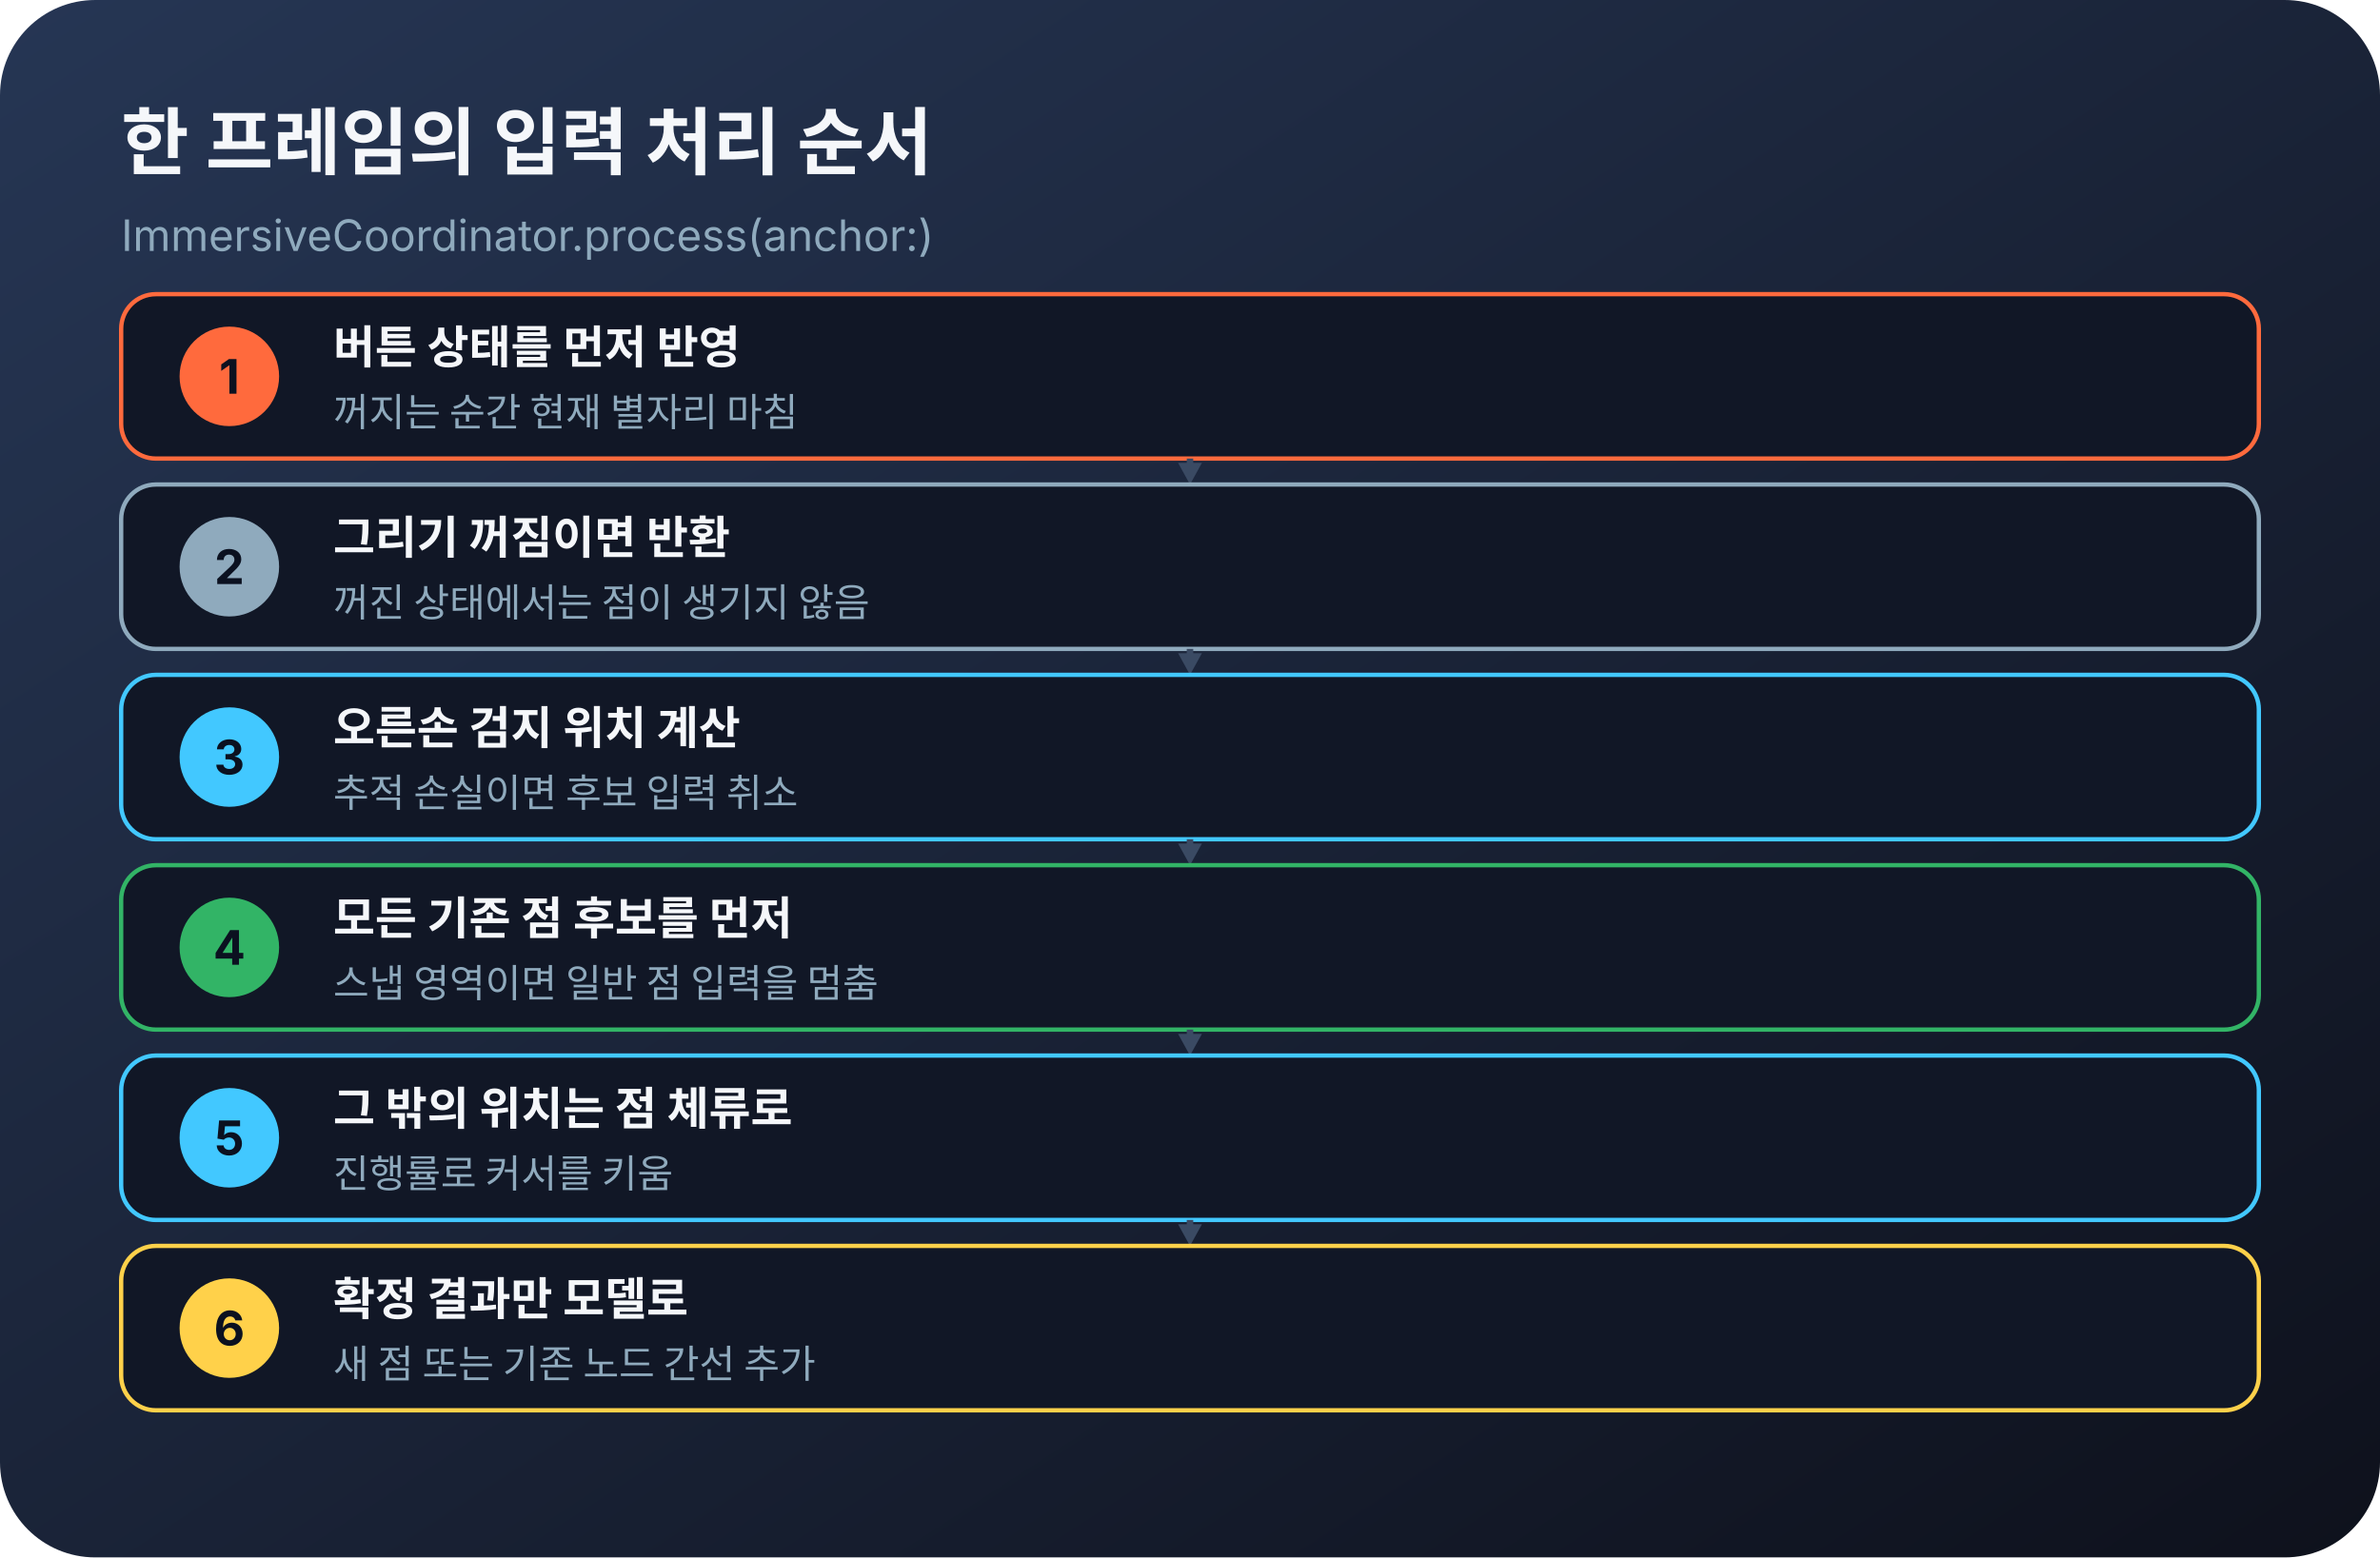
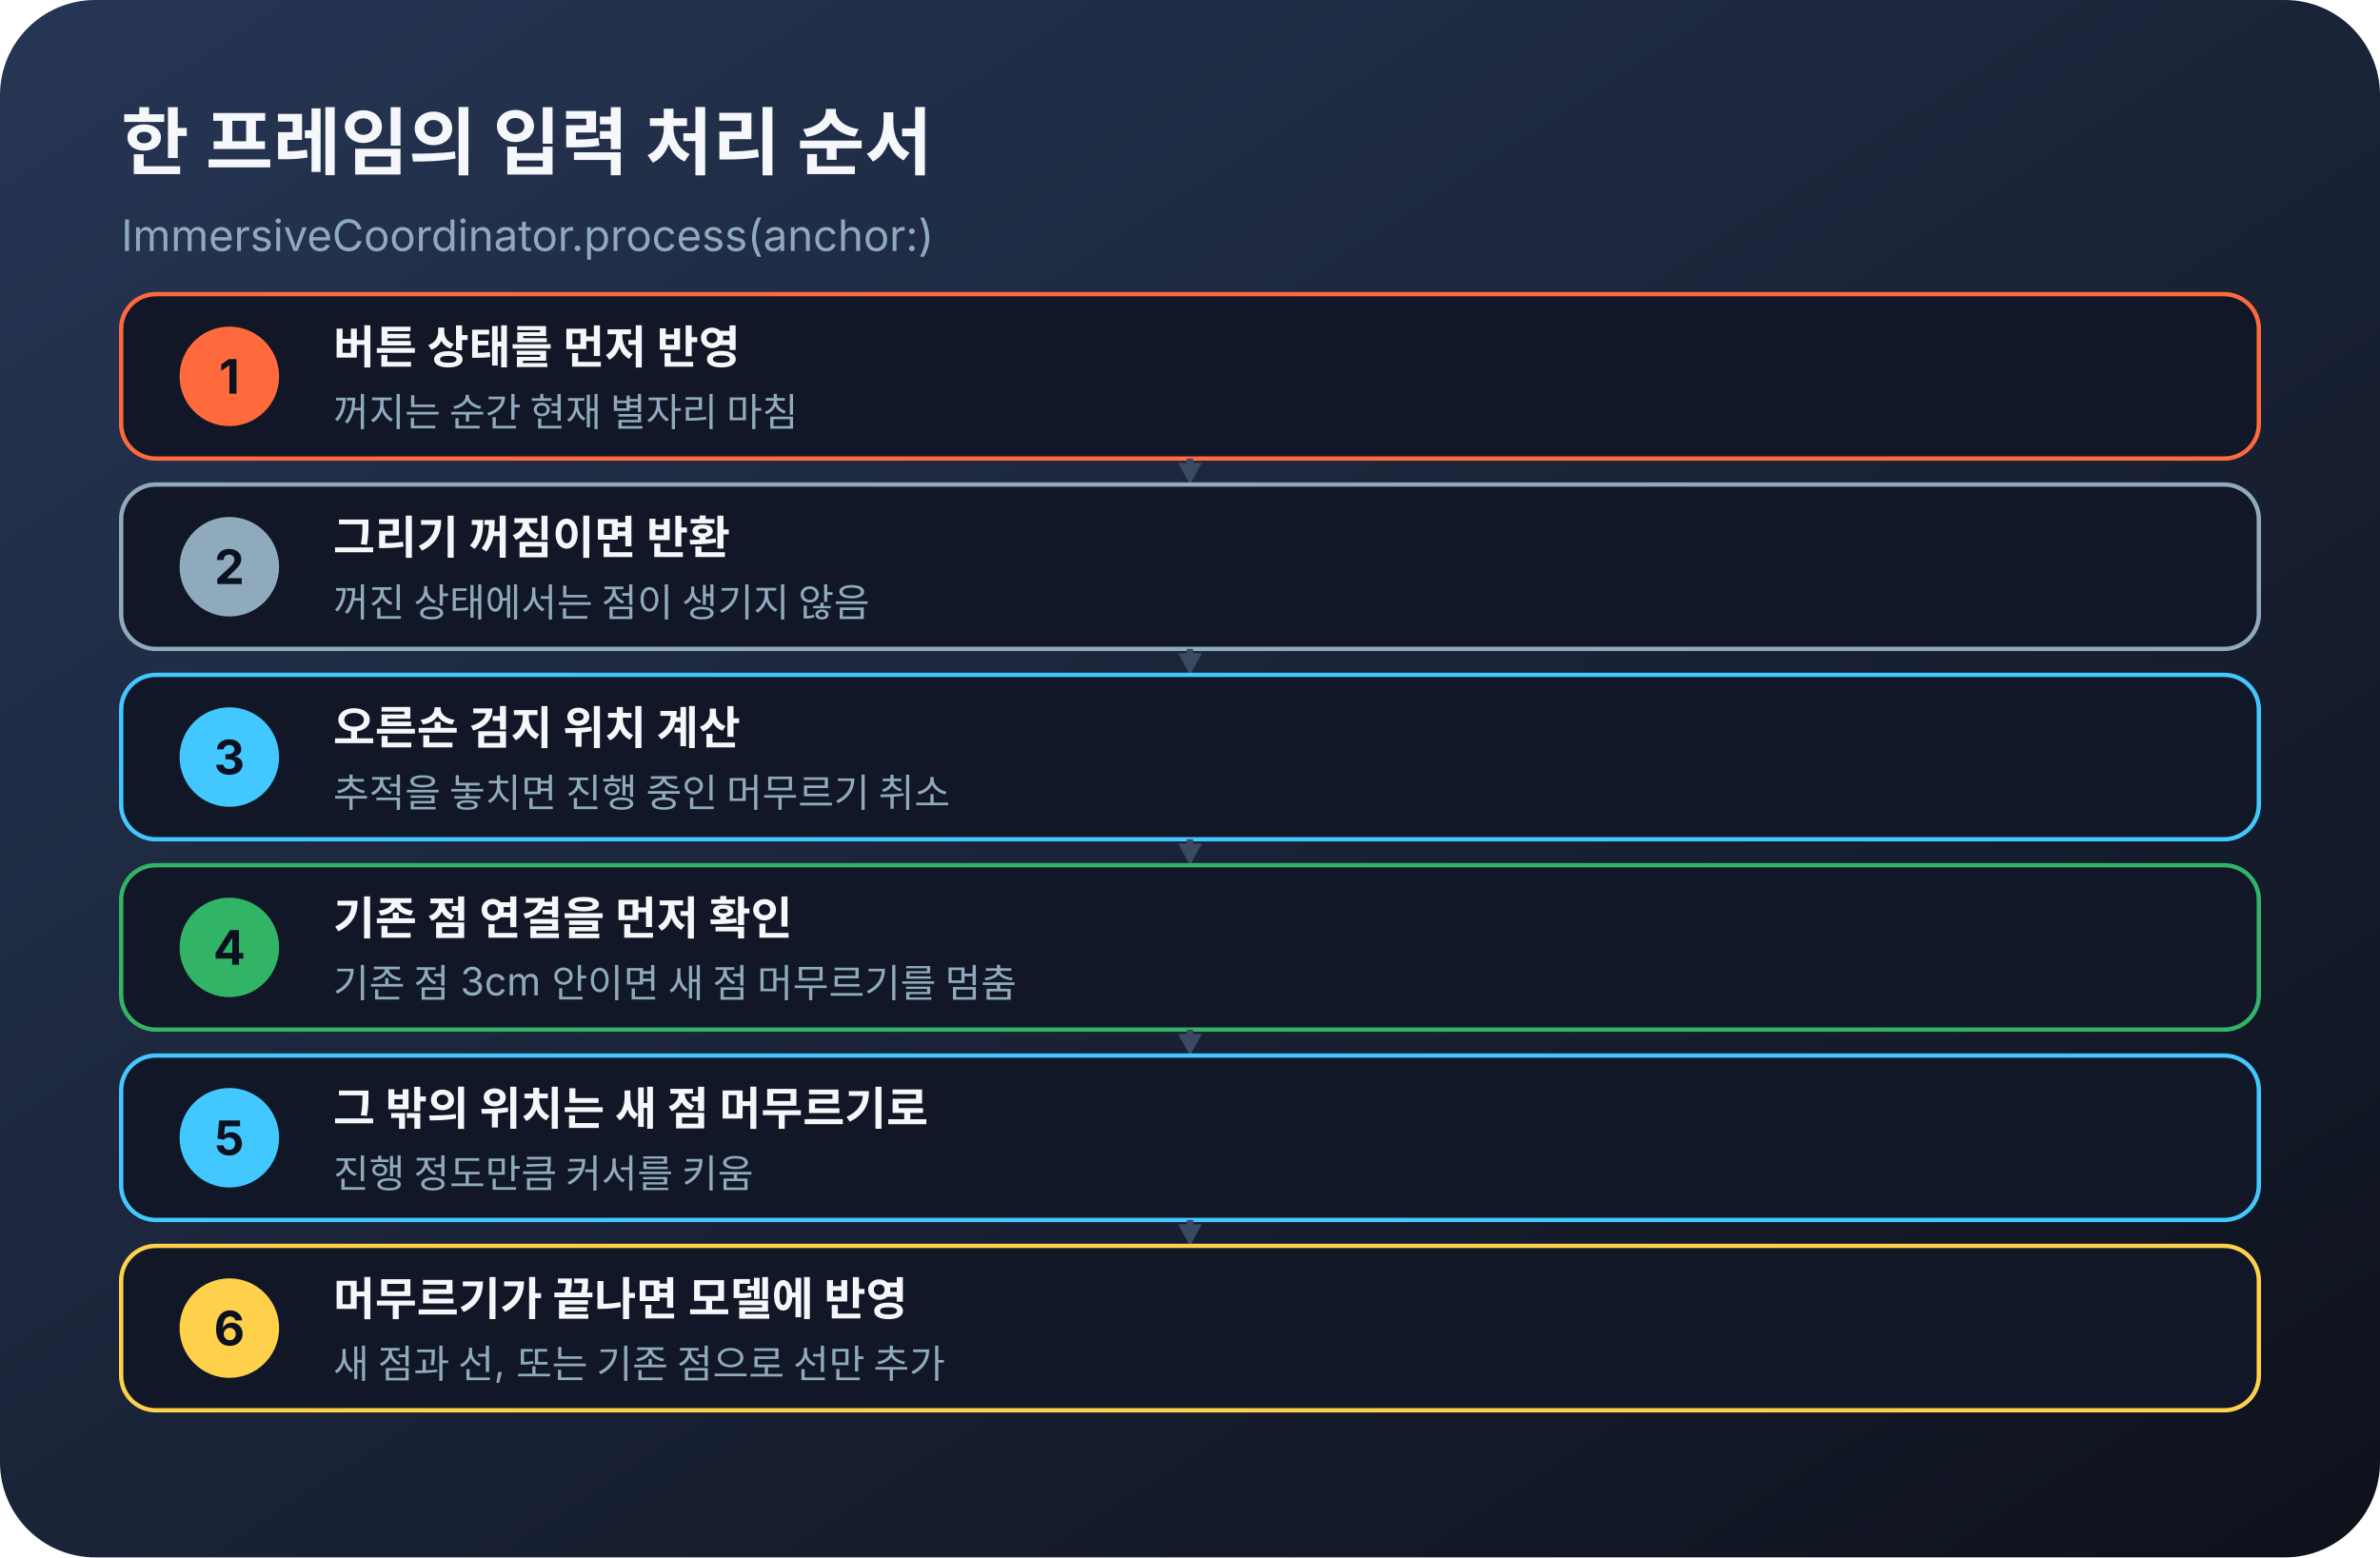
<svg xmlns="http://www.w3.org/2000/svg" width="1100" height="720" viewBox="0 0 1100 720" role="img" aria-labelledby="t d">
  <defs>
    <linearGradient id="bg" x1="0" y1="0" x2="1" y2="1">
      <stop stop-color="#263654" />
      <stop offset="1" stop-color="#0e111c" />
    </linearGradient>
    <linearGradient id="glass" x1="0" y1="0" x2="1" y2="1">
      <stop stop-color="#ffffff" stop-opacity=".22" />
      <stop offset="1" stop-color="#8adfff" stop-opacity=".07" />
    </linearGradient>
    <marker id="head" viewBox="0 0 12 12" refX="9" refY="6" markerWidth="7" markerHeight="7" orient="auto-start-reverse">
      <path d="M1 1 L11 6 L1 11 z" fill="#42c8ff" />
    </marker>
    <marker id="headw" viewBox="0 0 12 12" refX="9" refY="6" markerWidth="7" markerHeight="7" orient="auto-start-reverse">
      <path d="M1 1 L11 6 L1 11 z" fill="#8faabd" />
    </marker>
  </defs>
  <rect x="0" y="0" width="1100" height="720" rx="44" fill="url(#bg)" />
  <text x="56" y="78" fill="#f5f7fa" font-family="-apple-system,'SF Pro Text','Apple SD Gothic Neo',sans-serif" font-size="34" font-weight="700" text-anchor="start">한 프레임의 입력 처리 순서</text>
  <text x="56" y="116" fill="#8faabd" font-family="-apple-system,'SF Pro Text','Apple SD Gothic Neo',sans-serif" font-size="20" font-weight="400" text-anchor="start">ImmersiveCoordinator.process(anchor:)</text>
  <rect x="56" y="136" width="988" height="76" rx="16" fill="#111726" stroke="#ff6a3d" stroke-width="2" />
  <circle cx="106" cy="174" r="23" fill="#ff6a3d" />
  <text x="106" y="182" fill="#0b1120" font-family="-apple-system,'SF Pro Text','Apple SD Gothic Neo',sans-serif" font-size="22" font-weight="700" text-anchor="middle">1</text>
  <text x="154" y="168" fill="#f5f7fa" font-family="-apple-system,'SF Pro Text','Apple SD Gothic Neo',sans-serif" font-size="21" font-weight="650" text-anchor="start">버튼 상태를 먼저 반영</text>
  <text x="154" y="197" fill="#8faabd" font-family="-apple-system,'SF Pro Text','Apple SD Gothic Neo',sans-serif" font-size="18" font-weight="400" text-anchor="start">꺼지는 순간 현재 별자리 마침</text>
  <path d="M550 212 v 4" stroke="#3a4a63" stroke-width="3" />
  <path d="M0 0 L-10 5.5 L-10 -5.5 z" fill="#3a4a63" transform="translate(550 224) rotate(90)" />
  <rect x="56" y="224" width="988" height="76" rx="16" fill="#111726" stroke="#8faabd" stroke-width="2" />
  <circle cx="106" cy="262" r="23" fill="#8faabd" />
  <text x="106" y="270" fill="#0b1120" font-family="-apple-system,'SF Pro Text','Apple SD Gothic Neo',sans-serif" font-size="22" font-weight="700" text-anchor="middle">2</text>
  <text x="154" y="256" fill="#f5f7fa" font-family="-apple-system,'SF Pro Text','Apple SD Gothic Neo',sans-serif" font-size="21" font-weight="650" text-anchor="start">그리기 꺼짐이면 반환</text>
  <text x="154" y="285" fill="#8faabd" font-family="-apple-system,'SF Pro Text','Apple SD Gothic Neo',sans-serif" font-size="18" font-weight="400" text-anchor="start">꺼진 상태에서는 점이 생기지 않음</text>
  <path d="M550 300 v 4" stroke="#3a4a63" stroke-width="3" />
  <path d="M0 0 L-10 5.5 L-10 -5.5 z" fill="#3a4a63" transform="translate(550 312) rotate(90)" />
  <rect x="56" y="312" width="988" height="76" rx="16" fill="#111726" stroke="#42c8ff" stroke-width="2" />
  <circle cx="106" cy="350" r="23" fill="#42c8ff" />
  <text x="106" y="358" fill="#0b1120" font-family="-apple-system,'SF Pro Text','Apple SD Gothic Neo',sans-serif" font-size="22" font-weight="700" text-anchor="middle">3</text>
  <text x="154" y="344" fill="#f5f7fa" font-family="-apple-system,'SF Pro Text','Apple SD Gothic Neo',sans-serif" font-size="21" font-weight="650" text-anchor="start">오른손 검지 위치 계산</text>
-   <text x="154" y="373" fill="#8faabd" font-family="-apple-system,'SF Pro Text','Apple SD Gothic Neo',sans-serif" font-size="18" font-weight="400" text-anchor="start">추적 손실이면 후보 입력 취소</text>
+   <text x="154" y="373" fill="#8faabd" font-family="-apple-system,'SF Pro Text','Apple SD Gothic Neo',sans-serif" font-size="18" font-weight="400" text-anchor="start">추적을 놓치면 진행 중인 머무르기 취소</text>
  <path d="M550 388 v 4" stroke="#3a4a63" stroke-width="3" />
  <path d="M0 0 L-10 5.5 L-10 -5.5 z" fill="#3a4a63" transform="translate(550 400) rotate(90)" />
  <rect x="56" y="400" width="988" height="76" rx="16" fill="#111726" stroke="#32b466" stroke-width="2" />
  <circle cx="106" cy="438" r="23" fill="#32b466" />
  <text x="106" y="446" fill="#0b1120" font-family="-apple-system,'SF Pro Text','Apple SD Gothic Neo',sans-serif" font-size="22" font-weight="700" text-anchor="middle">4</text>
-   <text x="154" y="432" fill="#f5f7fa" font-family="-apple-system,'SF Pro Text','Apple SD Gothic Neo',sans-serif" font-size="21" font-weight="650" text-anchor="start">모든 기존 점 후보를 먼저</text>
-   <text x="154" y="461" fill="#8faabd" font-family="-apple-system,'SF Pro Text','Apple SD Gothic Neo',sans-serif" font-size="18" font-weight="400" text-anchor="start">스냅 영역이면 일반 점 입력을 멈춤</text>
+   <text x="154" y="432" fill="#f5f7fa" font-family="-apple-system,'SF Pro Text','Apple SD Gothic Neo',sans-serif" font-size="21" font-weight="650" text-anchor="start">기존 점 연결을 먼저 확인</text>
+   <text x="154" y="461" fill="#8faabd" font-family="-apple-system,'SF Pro Text','Apple SD Gothic Neo',sans-serif" font-size="18" font-weight="400" text-anchor="start">기존 점 3cm 안이면 새 점 머무르기를 멈춤</text>
  <path d="M550 476 v 4" stroke="#3a4a63" stroke-width="3" />
  <path d="M0 0 L-10 5.5 L-10 -5.5 z" fill="#3a4a63" transform="translate(550 488) rotate(90)" />
  <rect x="56" y="488" width="988" height="76" rx="16" fill="#111726" stroke="#42c8ff" stroke-width="2" />
  <circle cx="106" cy="526" r="23" fill="#42c8ff" />
  <text x="106" y="534" fill="#0b1120" font-family="-apple-system,'SF Pro Text','Apple SD Gothic Neo',sans-serif" font-size="22" font-weight="700" text-anchor="middle">5</text>
-   <text x="154" y="520" fill="#f5f7fa" font-family="-apple-system,'SF Pro Text','Apple SD Gothic Neo',sans-serif" font-size="21" font-weight="650" text-anchor="start">그 밖의 위치는 점 체류로</text>
-   <text x="154" y="549" fill="#8faabd" font-family="-apple-system,'SF Pro Text','Apple SD Gothic Neo',sans-serif" font-size="18" font-weight="400" text-anchor="start">진행률로 커서를 키움</text>
+   <text x="154" y="520" fill="#f5f7fa" font-family="-apple-system,'SF Pro Text','Apple SD Gothic Neo',sans-serif" font-size="21" font-weight="650" text-anchor="start">그 밖의 위치는 새 점 머무르기로</text>
+   <text x="154" y="549" fill="#8faabd" font-family="-apple-system,'SF Pro Text','Apple SD Gothic Neo',sans-serif" font-size="18" font-weight="400" text-anchor="start">진행 정도만큼 커서를 키움</text>
  <path d="M550 564 v 4" stroke="#3a4a63" stroke-width="3" />
  <path d="M0 0 L-10 5.5 L-10 -5.5 z" fill="#3a4a63" transform="translate(550 576) rotate(90)" />
  <rect x="56" y="576" width="988" height="76" rx="16" fill="#111726" stroke="#ffd14a" stroke-width="2" />
  <circle cx="106" cy="614" r="23" fill="#ffd14a" />
  <text x="106" y="622" fill="#0b1120" font-family="-apple-system,'SF Pro Text','Apple SD Gothic Neo',sans-serif" font-size="22" font-weight="700" text-anchor="middle">6</text>
-   <text x="154" y="608" fill="#f5f7fa" font-family="-apple-system,'SF Pro Text','Apple SD Gothic Neo',sans-serif" font-size="21" font-weight="650" text-anchor="start">확정 결과만 모델로</text>
-   <text x="154" y="637" fill="#8faabd" font-family="-apple-system,'SF Pro Text','Apple SD Gothic Neo',sans-serif" font-size="18" font-weight="400" text-anchor="start">새 점 또는 기존 노드 간선 추가</text>
+   <text x="154" y="608" fill="#f5f7fa" font-family="-apple-system,'SF Pro Text','Apple SD Gothic Neo',sans-serif" font-size="21" font-weight="650" text-anchor="start">머무르기가 끝나면 모델에 반영</text>
+   <text x="154" y="637" fill="#8faabd" font-family="-apple-system,'SF Pro Text','Apple SD Gothic Neo',sans-serif" font-size="18" font-weight="400" text-anchor="start">새 점과 선, 또는 기존 점으로 선만 추가</text>
</svg>
